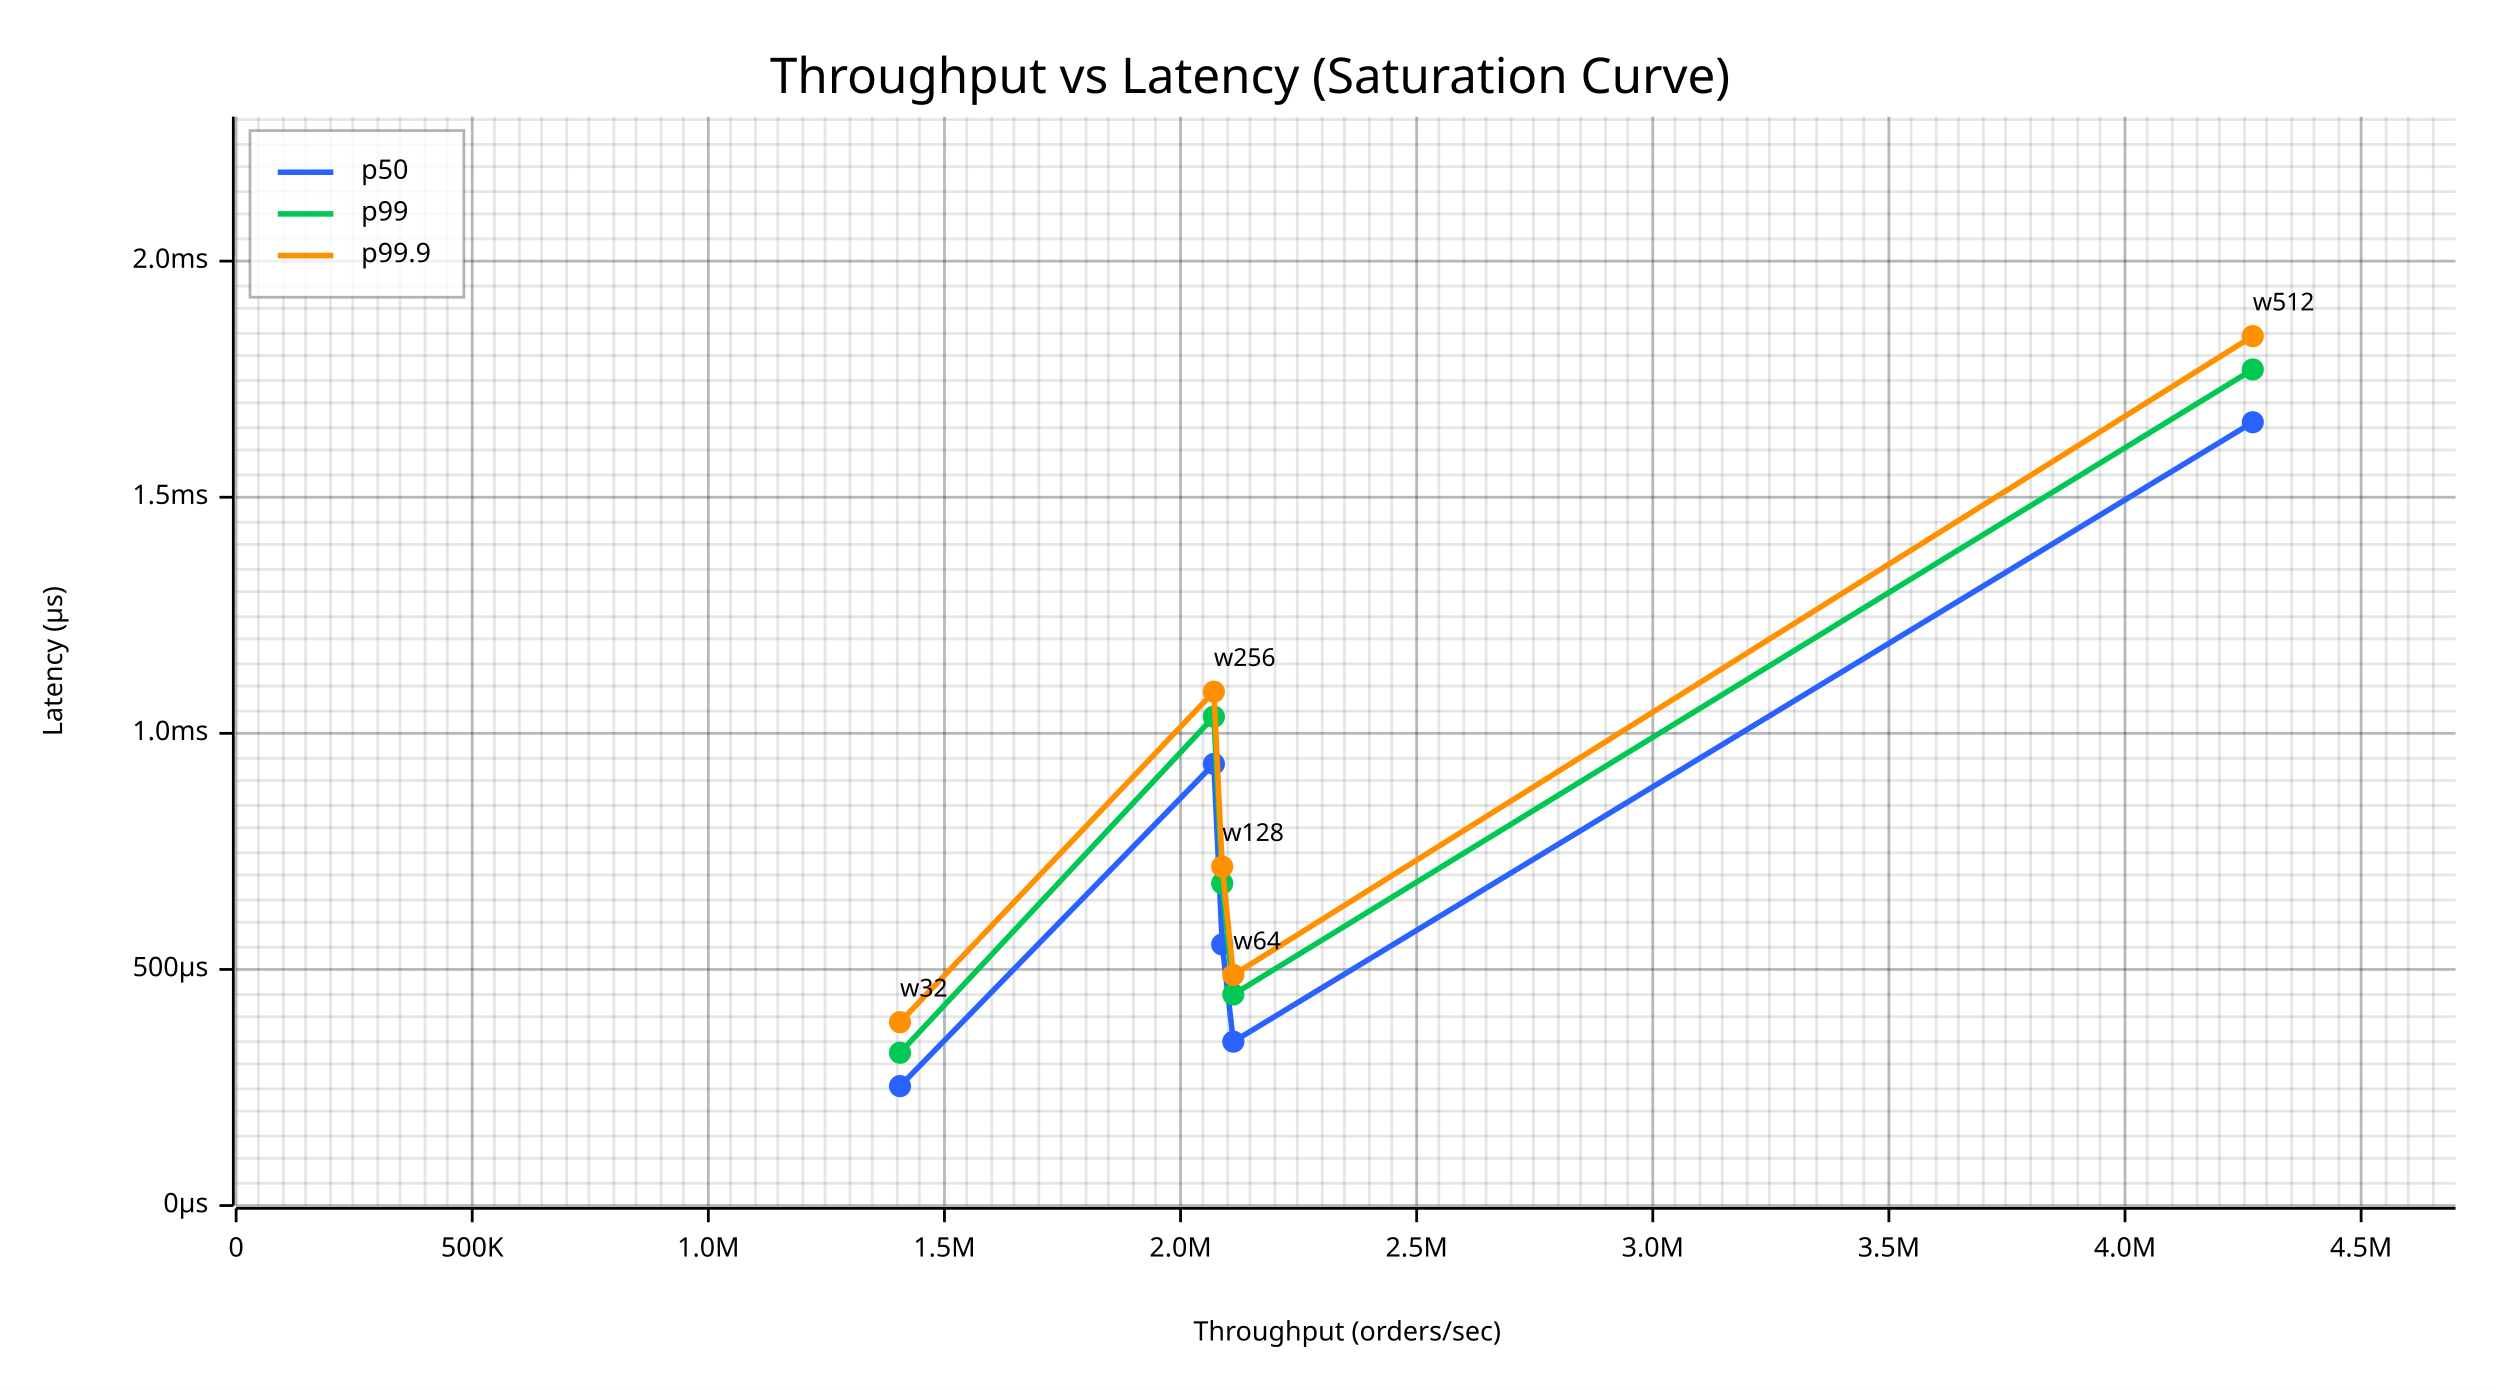
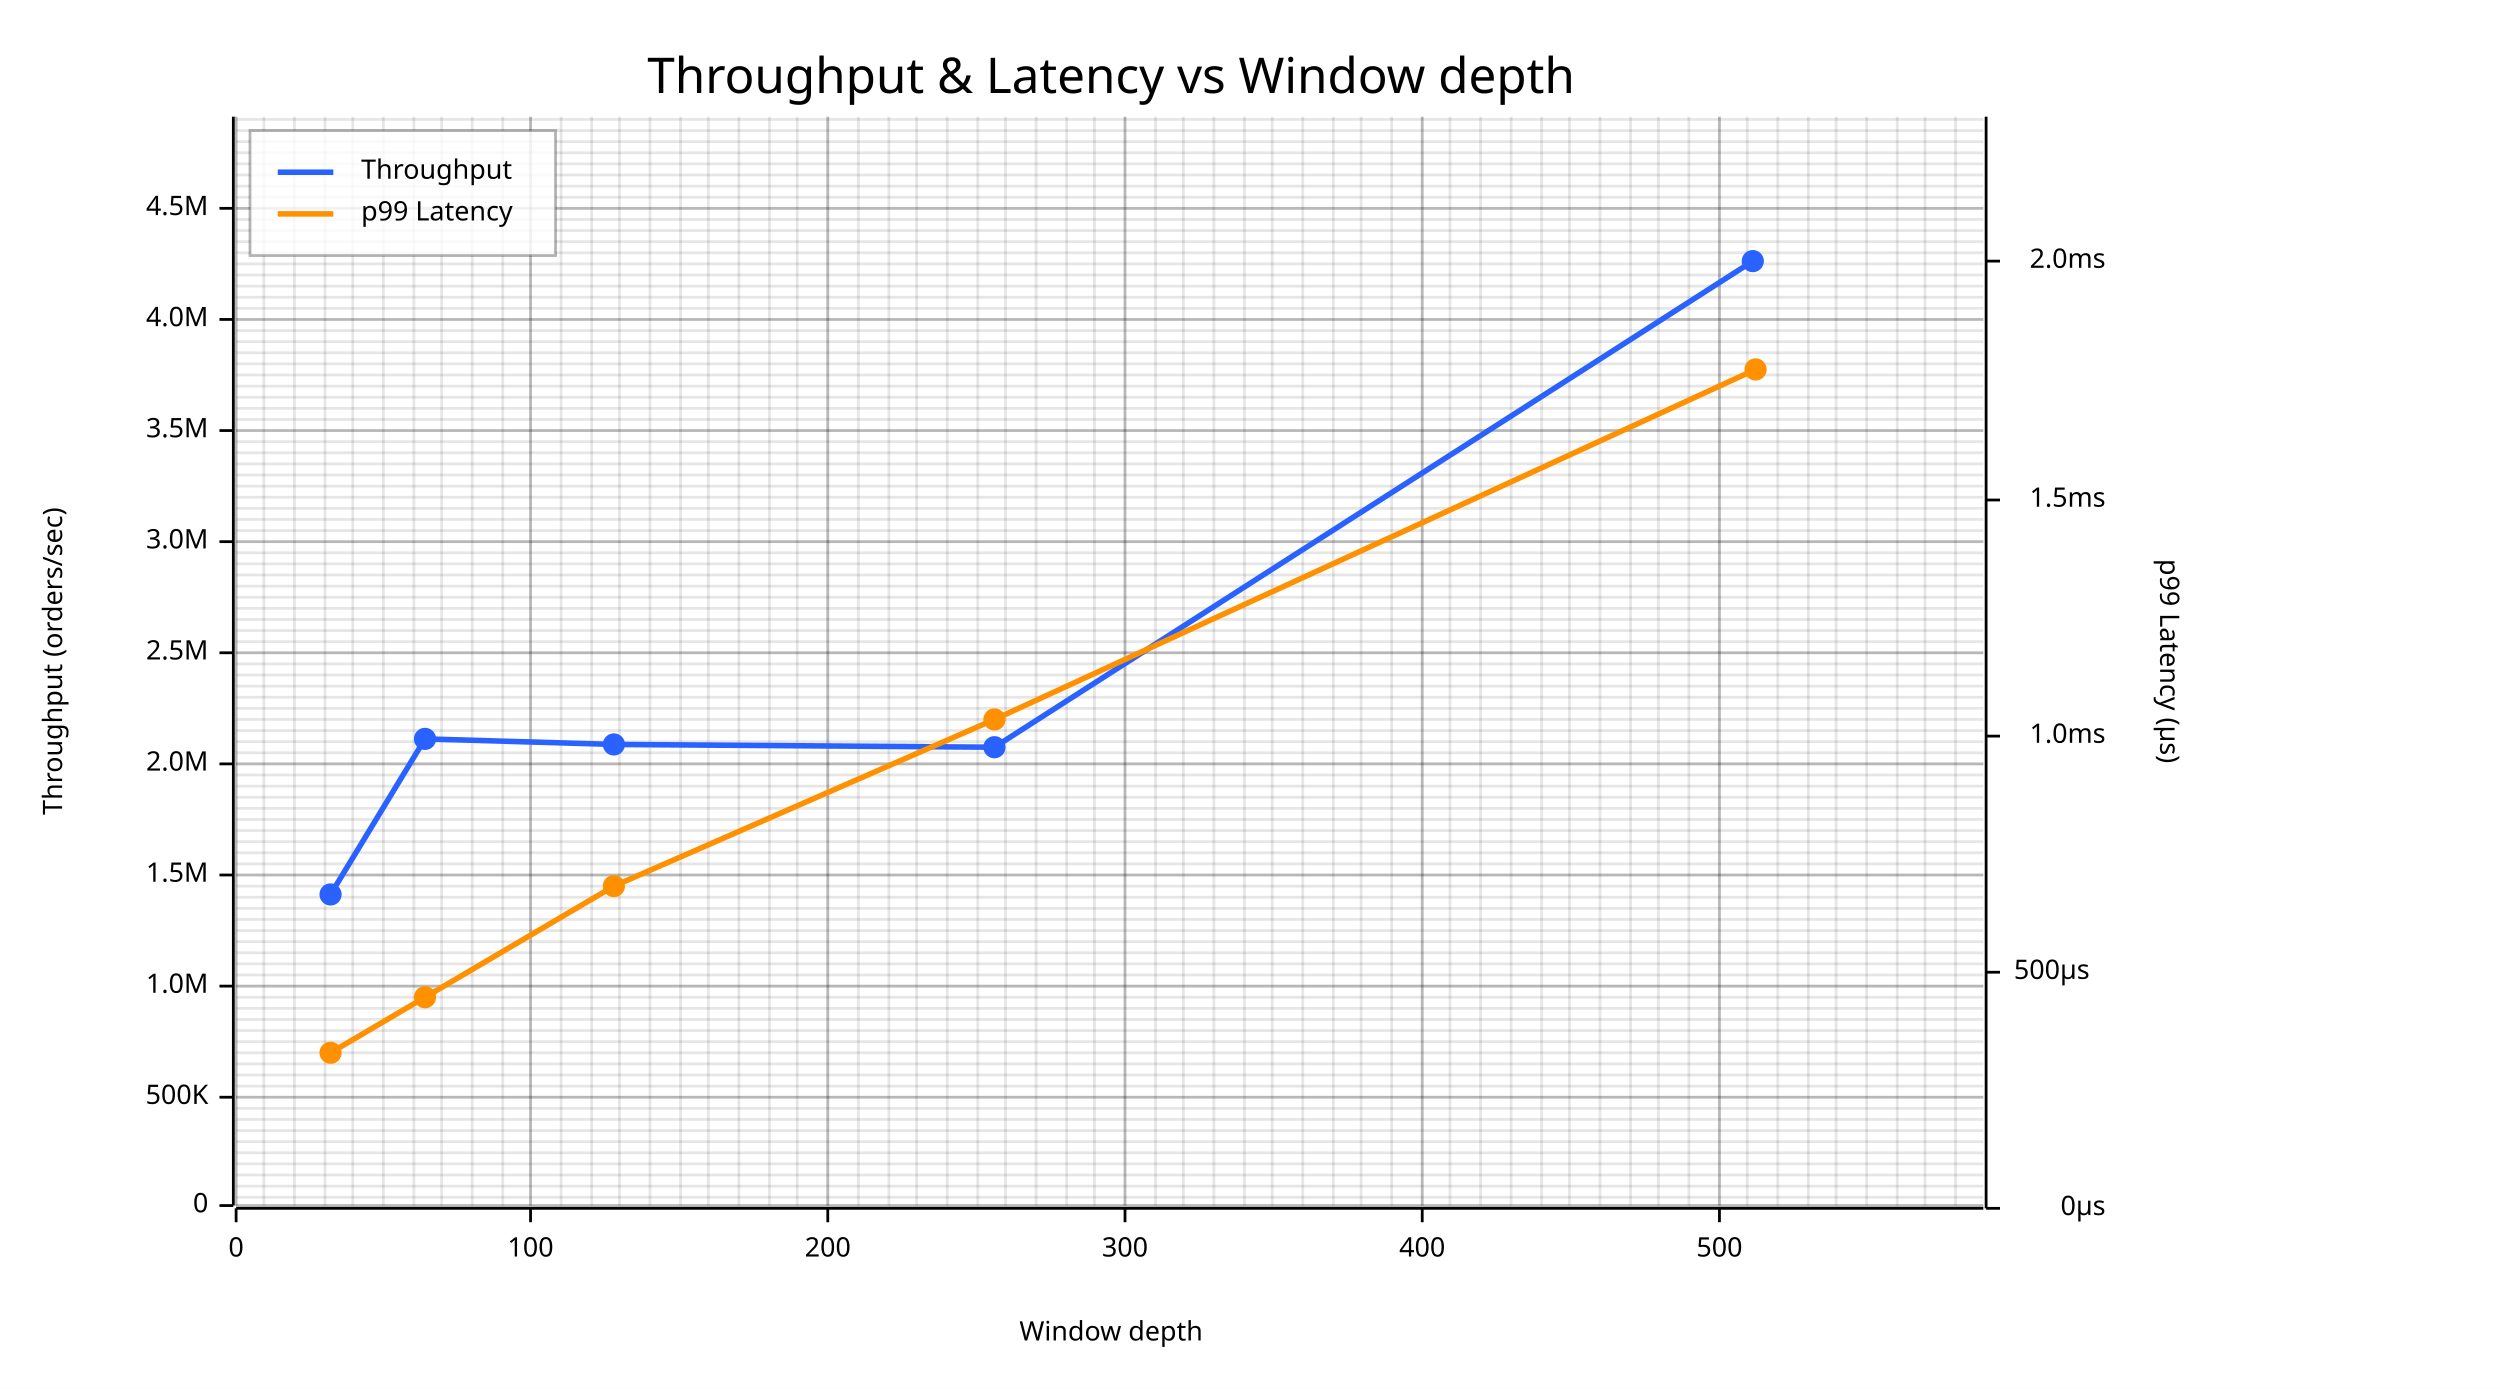
<svg xmlns="http://www.w3.org/2000/svg" width="900" height="500" viewBox="0 0 900 500">
  <rect x="0" y="0" width="900" height="500" opacity="1" fill="#FFFFFF" stroke="none" />
-   <text x="450" y="20" dy="0.76em" text-anchor="middle" font-family="sans-serif" font-size="17.742" opacity="1" fill="#000000">
- Throughput vs Latency (Saturation Curve)
+   <text x="400" y="20" dy="0.76em" text-anchor="middle" font-family="sans-serif" font-size="17.742" opacity="1" fill="#000000">
+ Throughput &amp; Latency vs Window depth
</text>
  <line opacity="0.1" stroke="#000000" stroke-width="1" x1="85" y1="434" x2="85" y2="42" />
-   <line opacity="0.1" stroke="#000000" stroke-width="1" x1="93" y1="434" x2="93" y2="42" />
-   <line opacity="0.1" stroke="#000000" stroke-width="1" x1="102" y1="434" x2="102" y2="42" />
-   <line opacity="0.1" stroke="#000000" stroke-width="1" x1="110" y1="434" x2="110" y2="42" />
-   <line opacity="0.1" stroke="#000000" stroke-width="1" x1="119" y1="434" x2="119" y2="42" />
+   <line opacity="0.1" stroke="#000000" stroke-width="1" x1="95" y1="434" x2="95" y2="42" />
+   <line opacity="0.1" stroke="#000000" stroke-width="1" x1="106" y1="434" x2="106" y2="42" />
+   <line opacity="0.1" stroke="#000000" stroke-width="1" x1="117" y1="434" x2="117" y2="42" />
  <line opacity="0.1" stroke="#000000" stroke-width="1" x1="127" y1="434" x2="127" y2="42" />
-   <line opacity="0.1" stroke="#000000" stroke-width="1" x1="136" y1="434" x2="136" y2="42" />
-   <line opacity="0.1" stroke="#000000" stroke-width="1" x1="144" y1="434" x2="144" y2="42" />
-   <line opacity="0.1" stroke="#000000" stroke-width="1" x1="153" y1="434" x2="153" y2="42" />
-   <line opacity="0.1" stroke="#000000" stroke-width="1" x1="161" y1="434" x2="161" y2="42" />
+   <line opacity="0.1" stroke="#000000" stroke-width="1" x1="138" y1="434" x2="138" y2="42" />
+   <line opacity="0.1" stroke="#000000" stroke-width="1" x1="149" y1="434" x2="149" y2="42" />
+   <line opacity="0.1" stroke="#000000" stroke-width="1" x1="159" y1="434" x2="159" y2="42" />
  <line opacity="0.1" stroke="#000000" stroke-width="1" x1="170" y1="434" x2="170" y2="42" />
-   <line opacity="0.1" stroke="#000000" stroke-width="1" x1="178" y1="434" x2="178" y2="42" />
-   <line opacity="0.1" stroke="#000000" stroke-width="1" x1="187" y1="434" x2="187" y2="42" />
-   <line opacity="0.1" stroke="#000000" stroke-width="1" x1="195" y1="434" x2="195" y2="42" />
-   <line opacity="0.1" stroke="#000000" stroke-width="1" x1="204" y1="434" x2="204" y2="42" />
-   <line opacity="0.1" stroke="#000000" stroke-width="1" x1="212" y1="434" x2="212" y2="42" />
-   <line opacity="0.1" stroke="#000000" stroke-width="1" x1="221" y1="434" x2="221" y2="42" />
-   <line opacity="0.1" stroke="#000000" stroke-width="1" x1="229" y1="434" x2="229" y2="42" />
-   <line opacity="0.1" stroke="#000000" stroke-width="1" x1="238" y1="434" x2="238" y2="42" />
-   <line opacity="0.1" stroke="#000000" stroke-width="1" x1="246" y1="434" x2="246" y2="42" />
+   <line opacity="0.1" stroke="#000000" stroke-width="1" x1="181" y1="434" x2="181" y2="42" />
+   <line opacity="0.1" stroke="#000000" stroke-width="1" x1="191" y1="434" x2="191" y2="42" />
+   <line opacity="0.1" stroke="#000000" stroke-width="1" x1="202" y1="434" x2="202" y2="42" />
+   <line opacity="0.1" stroke="#000000" stroke-width="1" x1="213" y1="434" x2="213" y2="42" />
+   <line opacity="0.1" stroke="#000000" stroke-width="1" x1="223" y1="434" x2="223" y2="42" />
+   <line opacity="0.1" stroke="#000000" stroke-width="1" x1="234" y1="434" x2="234" y2="42" />
+   <line opacity="0.1" stroke="#000000" stroke-width="1" x1="245" y1="434" x2="245" y2="42" />
  <line opacity="0.1" stroke="#000000" stroke-width="1" x1="255" y1="434" x2="255" y2="42" />
-   <line opacity="0.1" stroke="#000000" stroke-width="1" x1="263" y1="434" x2="263" y2="42" />
-   <line opacity="0.1" stroke="#000000" stroke-width="1" x1="272" y1="434" x2="272" y2="42" />
-   <line opacity="0.1" stroke="#000000" stroke-width="1" x1="280" y1="434" x2="280" y2="42" />
-   <line opacity="0.1" stroke="#000000" stroke-width="1" x1="289" y1="434" x2="289" y2="42" />
-   <line opacity="0.1" stroke="#000000" stroke-width="1" x1="297" y1="434" x2="297" y2="42" />
-   <line opacity="0.1" stroke="#000000" stroke-width="1" x1="306" y1="434" x2="306" y2="42" />
-   <line opacity="0.1" stroke="#000000" stroke-width="1" x1="314" y1="434" x2="314" y2="42" />
-   <line opacity="0.1" stroke="#000000" stroke-width="1" x1="323" y1="434" x2="323" y2="42" />
-   <line opacity="0.1" stroke="#000000" stroke-width="1" x1="331" y1="434" x2="331" y2="42" />
-   <line opacity="0.1" stroke="#000000" stroke-width="1" x1="340" y1="434" x2="340" y2="42" />
-   <line opacity="0.1" stroke="#000000" stroke-width="1" x1="348" y1="434" x2="348" y2="42" />
-   <line opacity="0.1" stroke="#000000" stroke-width="1" x1="357" y1="434" x2="357" y2="42" />
-   <line opacity="0.1" stroke="#000000" stroke-width="1" x1="365" y1="434" x2="365" y2="42" />
-   <line opacity="0.1" stroke="#000000" stroke-width="1" x1="374" y1="434" x2="374" y2="42" />
-   <line opacity="0.1" stroke="#000000" stroke-width="1" x1="382" y1="434" x2="382" y2="42" />
-   <line opacity="0.1" stroke="#000000" stroke-width="1" x1="391" y1="434" x2="391" y2="42" />
-   <line opacity="0.1" stroke="#000000" stroke-width="1" x1="399" y1="434" x2="399" y2="42" />
-   <line opacity="0.1" stroke="#000000" stroke-width="1" x1="408" y1="434" x2="408" y2="42" />
+   <line opacity="0.1" stroke="#000000" stroke-width="1" x1="266" y1="434" x2="266" y2="42" />
+   <line opacity="0.1" stroke="#000000" stroke-width="1" x1="277" y1="434" x2="277" y2="42" />
+   <line opacity="0.1" stroke="#000000" stroke-width="1" x1="287" y1="434" x2="287" y2="42" />
+   <line opacity="0.1" stroke="#000000" stroke-width="1" x1="298" y1="434" x2="298" y2="42" />
+   <line opacity="0.1" stroke="#000000" stroke-width="1" x1="309" y1="434" x2="309" y2="42" />
+   <line opacity="0.1" stroke="#000000" stroke-width="1" x1="320" y1="434" x2="320" y2="42" />
+   <line opacity="0.1" stroke="#000000" stroke-width="1" x1="330" y1="434" x2="330" y2="42" />
+   <line opacity="0.1" stroke="#000000" stroke-width="1" x1="341" y1="434" x2="341" y2="42" />
+   <line opacity="0.1" stroke="#000000" stroke-width="1" x1="352" y1="434" x2="352" y2="42" />
+   <line opacity="0.1" stroke="#000000" stroke-width="1" x1="362" y1="434" x2="362" y2="42" />
+   <line opacity="0.1" stroke="#000000" stroke-width="1" x1="373" y1="434" x2="373" y2="42" />
+   <line opacity="0.1" stroke="#000000" stroke-width="1" x1="384" y1="434" x2="384" y2="42" />
+   <line opacity="0.1" stroke="#000000" stroke-width="1" x1="394" y1="434" x2="394" y2="42" />
+   <line opacity="0.1" stroke="#000000" stroke-width="1" x1="405" y1="434" x2="405" y2="42" />
  <line opacity="0.1" stroke="#000000" stroke-width="1" x1="416" y1="434" x2="416" y2="42" />
-   <line opacity="0.1" stroke="#000000" stroke-width="1" x1="425" y1="434" x2="425" y2="42" />
-   <line opacity="0.1" stroke="#000000" stroke-width="1" x1="433" y1="434" x2="433" y2="42" />
-   <line opacity="0.1" stroke="#000000" stroke-width="1" x1="442" y1="434" x2="442" y2="42" />
-   <line opacity="0.1" stroke="#000000" stroke-width="1" x1="450" y1="434" x2="450" y2="42" />
-   <line opacity="0.1" stroke="#000000" stroke-width="1" x1="459" y1="434" x2="459" y2="42" />
-   <line opacity="0.1" stroke="#000000" stroke-width="1" x1="467" y1="434" x2="467" y2="42" />
-   <line opacity="0.1" stroke="#000000" stroke-width="1" x1="476" y1="434" x2="476" y2="42" />
-   <line opacity="0.1" stroke="#000000" stroke-width="1" x1="484" y1="434" x2="484" y2="42" />
-   <line opacity="0.1" stroke="#000000" stroke-width="1" x1="493" y1="434" x2="493" y2="42" />
+   <line opacity="0.1" stroke="#000000" stroke-width="1" x1="426" y1="434" x2="426" y2="42" />
+   <line opacity="0.1" stroke="#000000" stroke-width="1" x1="437" y1="434" x2="437" y2="42" />
+   <line opacity="0.1" stroke="#000000" stroke-width="1" x1="448" y1="434" x2="448" y2="42" />
+   <line opacity="0.1" stroke="#000000" stroke-width="1" x1="458" y1="434" x2="458" y2="42" />
+   <line opacity="0.1" stroke="#000000" stroke-width="1" x1="469" y1="434" x2="469" y2="42" />
+   <line opacity="0.1" stroke="#000000" stroke-width="1" x1="480" y1="434" x2="480" y2="42" />
+   <line opacity="0.1" stroke="#000000" stroke-width="1" x1="490" y1="434" x2="490" y2="42" />
  <line opacity="0.1" stroke="#000000" stroke-width="1" x1="501" y1="434" x2="501" y2="42" />
-   <line opacity="0.1" stroke="#000000" stroke-width="1" x1="510" y1="434" x2="510" y2="42" />
-   <line opacity="0.1" stroke="#000000" stroke-width="1" x1="518" y1="434" x2="518" y2="42" />
-   <line opacity="0.1" stroke="#000000" stroke-width="1" x1="527" y1="434" x2="527" y2="42" />
-   <line opacity="0.1" stroke="#000000" stroke-width="1" x1="535" y1="434" x2="535" y2="42" />
+   <line opacity="0.1" stroke="#000000" stroke-width="1" x1="512" y1="434" x2="512" y2="42" />
+   <line opacity="0.1" stroke="#000000" stroke-width="1" x1="522" y1="434" x2="522" y2="42" />
+   <line opacity="0.1" stroke="#000000" stroke-width="1" x1="533" y1="434" x2="533" y2="42" />
  <line opacity="0.1" stroke="#000000" stroke-width="1" x1="544" y1="434" x2="544" y2="42" />
-   <line opacity="0.1" stroke="#000000" stroke-width="1" x1="552" y1="434" x2="552" y2="42" />
-   <line opacity="0.1" stroke="#000000" stroke-width="1" x1="561" y1="434" x2="561" y2="42" />
-   <line opacity="0.1" stroke="#000000" stroke-width="1" x1="569" y1="434" x2="569" y2="42" />
-   <line opacity="0.1" stroke="#000000" stroke-width="1" x1="578" y1="434" x2="578" y2="42" />
-   <line opacity="0.1" stroke="#000000" stroke-width="1" x1="586" y1="434" x2="586" y2="42" />
-   <line opacity="0.1" stroke="#000000" stroke-width="1" x1="595" y1="434" x2="595" y2="42" />
-   <line opacity="0.1" stroke="#000000" stroke-width="1" x1="603" y1="434" x2="603" y2="42" />
-   <line opacity="0.1" stroke="#000000" stroke-width="1" x1="612" y1="434" x2="612" y2="42" />
-   <line opacity="0.1" stroke="#000000" stroke-width="1" x1="620" y1="434" x2="620" y2="42" />
+   <line opacity="0.1" stroke="#000000" stroke-width="1" x1="555" y1="434" x2="555" y2="42" />
+   <line opacity="0.1" stroke="#000000" stroke-width="1" x1="565" y1="434" x2="565" y2="42" />
+   <line opacity="0.1" stroke="#000000" stroke-width="1" x1="576" y1="434" x2="576" y2="42" />
+   <line opacity="0.1" stroke="#000000" stroke-width="1" x1="587" y1="434" x2="587" y2="42" />
+   <line opacity="0.1" stroke="#000000" stroke-width="1" x1="597" y1="434" x2="597" y2="42" />
+   <line opacity="0.1" stroke="#000000" stroke-width="1" x1="608" y1="434" x2="608" y2="42" />
+   <line opacity="0.1" stroke="#000000" stroke-width="1" x1="619" y1="434" x2="619" y2="42" />
  <line opacity="0.1" stroke="#000000" stroke-width="1" x1="629" y1="434" x2="629" y2="42" />
-   <line opacity="0.1" stroke="#000000" stroke-width="1" x1="637" y1="434" x2="637" y2="42" />
-   <line opacity="0.1" stroke="#000000" stroke-width="1" x1="646" y1="434" x2="646" y2="42" />
-   <line opacity="0.1" stroke="#000000" stroke-width="1" x1="654" y1="434" x2="654" y2="42" />
-   <line opacity="0.1" stroke="#000000" stroke-width="1" x1="663" y1="434" x2="663" y2="42" />
-   <line opacity="0.1" stroke="#000000" stroke-width="1" x1="671" y1="434" x2="671" y2="42" />
-   <line opacity="0.1" stroke="#000000" stroke-width="1" x1="680" y1="434" x2="680" y2="42" />
-   <line opacity="0.1" stroke="#000000" stroke-width="1" x1="688" y1="434" x2="688" y2="42" />
-   <line opacity="0.1" stroke="#000000" stroke-width="1" x1="697" y1="434" x2="697" y2="42" />
-   <line opacity="0.1" stroke="#000000" stroke-width="1" x1="705" y1="434" x2="705" y2="42" />
-   <line opacity="0.1" stroke="#000000" stroke-width="1" x1="714" y1="434" x2="714" y2="42" />
-   <line opacity="0.1" stroke="#000000" stroke-width="1" x1="722" y1="434" x2="722" y2="42" />
-   <line opacity="0.1" stroke="#000000" stroke-width="1" x1="731" y1="434" x2="731" y2="42" />
-   <line opacity="0.1" stroke="#000000" stroke-width="1" x1="739" y1="434" x2="739" y2="42" />
-   <line opacity="0.1" stroke="#000000" stroke-width="1" x1="748" y1="434" x2="748" y2="42" />
-   <line opacity="0.1" stroke="#000000" stroke-width="1" x1="756" y1="434" x2="756" y2="42" />
-   <line opacity="0.1" stroke="#000000" stroke-width="1" x1="765" y1="434" x2="765" y2="42" />
-   <line opacity="0.1" stroke="#000000" stroke-width="1" x1="773" y1="434" x2="773" y2="42" />
-   <line opacity="0.1" stroke="#000000" stroke-width="1" x1="782" y1="434" x2="782" y2="42" />
-   <line opacity="0.1" stroke="#000000" stroke-width="1" x1="791" y1="434" x2="791" y2="42" />
-   <line opacity="0.1" stroke="#000000" stroke-width="1" x1="799" y1="434" x2="799" y2="42" />
-   <line opacity="0.1" stroke="#000000" stroke-width="1" x1="808" y1="434" x2="808" y2="42" />
-   <line opacity="0.1" stroke="#000000" stroke-width="1" x1="816" y1="434" x2="816" y2="42" />
-   <line opacity="0.1" stroke="#000000" stroke-width="1" x1="825" y1="434" x2="825" y2="42" />
-   <line opacity="0.1" stroke="#000000" stroke-width="1" x1="833" y1="434" x2="833" y2="42" />
-   <line opacity="0.1" stroke="#000000" stroke-width="1" x1="842" y1="434" x2="842" y2="42" />
-   <line opacity="0.1" stroke="#000000" stroke-width="1" x1="850" y1="434" x2="850" y2="42" />
-   <line opacity="0.1" stroke="#000000" stroke-width="1" x1="859" y1="434" x2="859" y2="42" />
-   <line opacity="0.1" stroke="#000000" stroke-width="1" x1="867" y1="434" x2="867" y2="42" />
-   <line opacity="0.1" stroke="#000000" stroke-width="1" x1="876" y1="434" x2="876" y2="42" />
-   <line opacity="0.1" stroke="#000000" stroke-width="1" x1="85" y1="434" x2="884" y2="434" />
-   <line opacity="0.1" stroke="#000000" stroke-width="1" x1="85" y1="426" x2="884" y2="426" />
-   <line opacity="0.1" stroke="#000000" stroke-width="1" x1="85" y1="417" x2="884" y2="417" />
-   <line opacity="0.1" stroke="#000000" stroke-width="1" x1="85" y1="409" x2="884" y2="409" />
-   <line opacity="0.1" stroke="#000000" stroke-width="1" x1="85" y1="400" x2="884" y2="400" />
-   <line opacity="0.1" stroke="#000000" stroke-width="1" x1="85" y1="392" x2="884" y2="392" />
-   <line opacity="0.1" stroke="#000000" stroke-width="1" x1="85" y1="383" x2="884" y2="383" />
-   <line opacity="0.1" stroke="#000000" stroke-width="1" x1="85" y1="375" x2="884" y2="375" />
-   <line opacity="0.1" stroke="#000000" stroke-width="1" x1="85" y1="366" x2="884" y2="366" />
-   <line opacity="0.1" stroke="#000000" stroke-width="1" x1="85" y1="358" x2="884" y2="358" />
-   <line opacity="0.1" stroke="#000000" stroke-width="1" x1="85" y1="349" x2="884" y2="349" />
-   <line opacity="0.1" stroke="#000000" stroke-width="1" x1="85" y1="341" x2="884" y2="341" />
-   <line opacity="0.1" stroke="#000000" stroke-width="1" x1="85" y1="332" x2="884" y2="332" />
-   <line opacity="0.1" stroke="#000000" stroke-width="1" x1="85" y1="324" x2="884" y2="324" />
-   <line opacity="0.1" stroke="#000000" stroke-width="1" x1="85" y1="315" x2="884" y2="315" />
-   <line opacity="0.1" stroke="#000000" stroke-width="1" x1="85" y1="307" x2="884" y2="307" />
-   <line opacity="0.1" stroke="#000000" stroke-width="1" x1="85" y1="298" x2="884" y2="298" />
-   <line opacity="0.1" stroke="#000000" stroke-width="1" x1="85" y1="290" x2="884" y2="290" />
-   <line opacity="0.1" stroke="#000000" stroke-width="1" x1="85" y1="281" x2="884" y2="281" />
-   <line opacity="0.1" stroke="#000000" stroke-width="1" x1="85" y1="273" x2="884" y2="273" />
-   <line opacity="0.1" stroke="#000000" stroke-width="1" x1="85" y1="264" x2="884" y2="264" />
-   <line opacity="0.1" stroke="#000000" stroke-width="1" x1="85" y1="256" x2="884" y2="256" />
-   <line opacity="0.1" stroke="#000000" stroke-width="1" x1="85" y1="247" x2="884" y2="247" />
-   <line opacity="0.1" stroke="#000000" stroke-width="1" x1="85" y1="239" x2="884" y2="239" />
-   <line opacity="0.1" stroke="#000000" stroke-width="1" x1="85" y1="230" x2="884" y2="230" />
-   <line opacity="0.1" stroke="#000000" stroke-width="1" x1="85" y1="222" x2="884" y2="222" />
-   <line opacity="0.1" stroke="#000000" stroke-width="1" x1="85" y1="213" x2="884" y2="213" />
-   <line opacity="0.1" stroke="#000000" stroke-width="1" x1="85" y1="205" x2="884" y2="205" />
-   <line opacity="0.1" stroke="#000000" stroke-width="1" x1="85" y1="196" x2="884" y2="196" />
-   <line opacity="0.1" stroke="#000000" stroke-width="1" x1="85" y1="188" x2="884" y2="188" />
-   <line opacity="0.1" stroke="#000000" stroke-width="1" x1="85" y1="179" x2="884" y2="179" />
-   <line opacity="0.1" stroke="#000000" stroke-width="1" x1="85" y1="171" x2="884" y2="171" />
-   <line opacity="0.1" stroke="#000000" stroke-width="1" x1="85" y1="162" x2="884" y2="162" />
-   <line opacity="0.1" stroke="#000000" stroke-width="1" x1="85" y1="154" x2="884" y2="154" />
-   <line opacity="0.1" stroke="#000000" stroke-width="1" x1="85" y1="145" x2="884" y2="145" />
-   <line opacity="0.1" stroke="#000000" stroke-width="1" x1="85" y1="137" x2="884" y2="137" />
-   <line opacity="0.1" stroke="#000000" stroke-width="1" x1="85" y1="128" x2="884" y2="128" />
-   <line opacity="0.1" stroke="#000000" stroke-width="1" x1="85" y1="120" x2="884" y2="120" />
-   <line opacity="0.1" stroke="#000000" stroke-width="1" x1="85" y1="111" x2="884" y2="111" />
-   <line opacity="0.1" stroke="#000000" stroke-width="1" x1="85" y1="103" x2="884" y2="103" />
-   <line opacity="0.1" stroke="#000000" stroke-width="1" x1="85" y1="94" x2="884" y2="94" />
-   <line opacity="0.1" stroke="#000000" stroke-width="1" x1="85" y1="86" x2="884" y2="86" />
-   <line opacity="0.1" stroke="#000000" stroke-width="1" x1="85" y1="77" x2="884" y2="77" />
-   <line opacity="0.1" stroke="#000000" stroke-width="1" x1="85" y1="69" x2="884" y2="69" />
-   <line opacity="0.1" stroke="#000000" stroke-width="1" x1="85" y1="60" x2="884" y2="60" />
-   <line opacity="0.1" stroke="#000000" stroke-width="1" x1="85" y1="52" x2="884" y2="52" />
-   <line opacity="0.1" stroke="#000000" stroke-width="1" x1="85" y1="43" x2="884" y2="43" />
+   <line opacity="0.1" stroke="#000000" stroke-width="1" x1="640" y1="434" x2="640" y2="42" />
+   <line opacity="0.1" stroke="#000000" stroke-width="1" x1="651" y1="434" x2="651" y2="42" />
+   <line opacity="0.1" stroke="#000000" stroke-width="1" x1="661" y1="434" x2="661" y2="42" />
+   <line opacity="0.1" stroke="#000000" stroke-width="1" x1="672" y1="434" x2="672" y2="42" />
+   <line opacity="0.1" stroke="#000000" stroke-width="1" x1="683" y1="434" x2="683" y2="42" />
+   <line opacity="0.1" stroke="#000000" stroke-width="1" x1="693" y1="434" x2="693" y2="42" />
+   <line opacity="0.1" stroke="#000000" stroke-width="1" x1="704" y1="434" x2="704" y2="42" />
+   <line opacity="0.1" stroke="#000000" stroke-width="1" x1="85" y1="434" x2="714" y2="434" />
+   <line opacity="0.1" stroke="#000000" stroke-width="1" x1="85" y1="431" x2="714" y2="431" />
+   <line opacity="0.1" stroke="#000000" stroke-width="1" x1="85" y1="427" x2="714" y2="427" />
+   <line opacity="0.1" stroke="#000000" stroke-width="1" x1="85" y1="423" x2="714" y2="423" />
+   <line opacity="0.1" stroke="#000000" stroke-width="1" x1="85" y1="419" x2="714" y2="419" />
+   <line opacity="0.1" stroke="#000000" stroke-width="1" x1="85" y1="415" x2="714" y2="415" />
+   <line opacity="0.1" stroke="#000000" stroke-width="1" x1="85" y1="411" x2="714" y2="411" />
+   <line opacity="0.1" stroke="#000000" stroke-width="1" x1="85" y1="407" x2="714" y2="407" />
+   <line opacity="0.1" stroke="#000000" stroke-width="1" x1="85" y1="403" x2="714" y2="403" />
+   <line opacity="0.1" stroke="#000000" stroke-width="1" x1="85" y1="399" x2="714" y2="399" />
+   <line opacity="0.1" stroke="#000000" stroke-width="1" x1="85" y1="395" x2="714" y2="395" />
+   <line opacity="0.1" stroke="#000000" stroke-width="1" x1="85" y1="391" x2="714" y2="391" />
+   <line opacity="0.1" stroke="#000000" stroke-width="1" x1="85" y1="387" x2="714" y2="387" />
+   <line opacity="0.1" stroke="#000000" stroke-width="1" x1="85" y1="383" x2="714" y2="383" />
+   <line opacity="0.1" stroke="#000000" stroke-width="1" x1="85" y1="379" x2="714" y2="379" />
+   <line opacity="0.1" stroke="#000000" stroke-width="1" x1="85" y1="375" x2="714" y2="375" />
+   <line opacity="0.1" stroke="#000000" stroke-width="1" x1="85" y1="371" x2="714" y2="371" />
+   <line opacity="0.1" stroke="#000000" stroke-width="1" x1="85" y1="367" x2="714" y2="367" />
+   <line opacity="0.1" stroke="#000000" stroke-width="1" x1="85" y1="363" x2="714" y2="363" />
+   <line opacity="0.1" stroke="#000000" stroke-width="1" x1="85" y1="359" x2="714" y2="359" />
+   <line opacity="0.1" stroke="#000000" stroke-width="1" x1="85" y1="355" x2="714" y2="355" />
+   <line opacity="0.1" stroke="#000000" stroke-width="1" x1="85" y1="351" x2="714" y2="351" />
+   <line opacity="0.1" stroke="#000000" stroke-width="1" x1="85" y1="347" x2="714" y2="347" />
+   <line opacity="0.1" stroke="#000000" stroke-width="1" x1="85" y1="343" x2="714" y2="343" />
+   <line opacity="0.1" stroke="#000000" stroke-width="1" x1="85" y1="339" x2="714" y2="339" />
+   <line opacity="0.1" stroke="#000000" stroke-width="1" x1="85" y1="335" x2="714" y2="335" />
+   <line opacity="0.1" stroke="#000000" stroke-width="1" x1="85" y1="331" x2="714" y2="331" />
+   <line opacity="0.1" stroke="#000000" stroke-width="1" x1="85" y1="327" x2="714" y2="327" />
+   <line opacity="0.1" stroke="#000000" stroke-width="1" x1="85" y1="323" x2="714" y2="323" />
+   <line opacity="0.1" stroke="#000000" stroke-width="1" x1="85" y1="319" x2="714" y2="319" />
+   <line opacity="0.1" stroke="#000000" stroke-width="1" x1="85" y1="315" x2="714" y2="315" />
+   <line opacity="0.1" stroke="#000000" stroke-width="1" x1="85" y1="311" x2="714" y2="311" />
+   <line opacity="0.1" stroke="#000000" stroke-width="1" x1="85" y1="307" x2="714" y2="307" />
+   <line opacity="0.1" stroke="#000000" stroke-width="1" x1="85" y1="303" x2="714" y2="303" />
+   <line opacity="0.1" stroke="#000000" stroke-width="1" x1="85" y1="299" x2="714" y2="299" />
+   <line opacity="0.1" stroke="#000000" stroke-width="1" x1="85" y1="295" x2="714" y2="295" />
+   <line opacity="0.1" stroke="#000000" stroke-width="1" x1="85" y1="291" x2="714" y2="291" />
+   <line opacity="0.1" stroke="#000000" stroke-width="1" x1="85" y1="287" x2="714" y2="287" />
+   <line opacity="0.1" stroke="#000000" stroke-width="1" x1="85" y1="283" x2="714" y2="283" />
+   <line opacity="0.1" stroke="#000000" stroke-width="1" x1="85" y1="279" x2="714" y2="279" />
+   <line opacity="0.1" stroke="#000000" stroke-width="1" x1="85" y1="275" x2="714" y2="275" />
+   <line opacity="0.1" stroke="#000000" stroke-width="1" x1="85" y1="271" x2="714" y2="271" />
+   <line opacity="0.1" stroke="#000000" stroke-width="1" x1="85" y1="267" x2="714" y2="267" />
+   <line opacity="0.1" stroke="#000000" stroke-width="1" x1="85" y1="263" x2="714" y2="263" />
+   <line opacity="0.1" stroke="#000000" stroke-width="1" x1="85" y1="259" x2="714" y2="259" />
+   <line opacity="0.1" stroke="#000000" stroke-width="1" x1="85" y1="255" x2="714" y2="255" />
+   <line opacity="0.1" stroke="#000000" stroke-width="1" x1="85" y1="251" x2="714" y2="251" />
+   <line opacity="0.1" stroke="#000000" stroke-width="1" x1="85" y1="247" x2="714" y2="247" />
+   <line opacity="0.1" stroke="#000000" stroke-width="1" x1="85" y1="243" x2="714" y2="243" />
+   <line opacity="0.1" stroke="#000000" stroke-width="1" x1="85" y1="239" x2="714" y2="239" />
+   <line opacity="0.1" stroke="#000000" stroke-width="1" x1="85" y1="235" x2="714" y2="235" />
+   <line opacity="0.1" stroke="#000000" stroke-width="1" x1="85" y1="231" x2="714" y2="231" />
+   <line opacity="0.1" stroke="#000000" stroke-width="1" x1="85" y1="227" x2="714" y2="227" />
+   <line opacity="0.1" stroke="#000000" stroke-width="1" x1="85" y1="223" x2="714" y2="223" />
+   <line opacity="0.1" stroke="#000000" stroke-width="1" x1="85" y1="219" x2="714" y2="219" />
+   <line opacity="0.1" stroke="#000000" stroke-width="1" x1="85" y1="215" x2="714" y2="215" />
+   <line opacity="0.1" stroke="#000000" stroke-width="1" x1="85" y1="211" x2="714" y2="211" />
+   <line opacity="0.1" stroke="#000000" stroke-width="1" x1="85" y1="207" x2="714" y2="207" />
+   <line opacity="0.1" stroke="#000000" stroke-width="1" x1="85" y1="203" x2="714" y2="203" />
+   <line opacity="0.1" stroke="#000000" stroke-width="1" x1="85" y1="199" x2="714" y2="199" />
+   <line opacity="0.1" stroke="#000000" stroke-width="1" x1="85" y1="195" x2="714" y2="195" />
+   <line opacity="0.1" stroke="#000000" stroke-width="1" x1="85" y1="191" x2="714" y2="191" />
+   <line opacity="0.1" stroke="#000000" stroke-width="1" x1="85" y1="187" x2="714" y2="187" />
+   <line opacity="0.1" stroke="#000000" stroke-width="1" x1="85" y1="183" x2="714" y2="183" />
+   <line opacity="0.1" stroke="#000000" stroke-width="1" x1="85" y1="179" x2="714" y2="179" />
+   <line opacity="0.1" stroke="#000000" stroke-width="1" x1="85" y1="175" x2="714" y2="175" />
+   <line opacity="0.1" stroke="#000000" stroke-width="1" x1="85" y1="171" x2="714" y2="171" />
+   <line opacity="0.1" stroke="#000000" stroke-width="1" x1="85" y1="167" x2="714" y2="167" />
+   <line opacity="0.1" stroke="#000000" stroke-width="1" x1="85" y1="163" x2="714" y2="163" />
+   <line opacity="0.1" stroke="#000000" stroke-width="1" x1="85" y1="159" x2="714" y2="159" />
+   <line opacity="0.1" stroke="#000000" stroke-width="1" x1="85" y1="155" x2="714" y2="155" />
+   <line opacity="0.1" stroke="#000000" stroke-width="1" x1="85" y1="151" x2="714" y2="151" />
+   <line opacity="0.1" stroke="#000000" stroke-width="1" x1="85" y1="147" x2="714" y2="147" />
+   <line opacity="0.1" stroke="#000000" stroke-width="1" x1="85" y1="143" x2="714" y2="143" />
+   <line opacity="0.1" stroke="#000000" stroke-width="1" x1="85" y1="139" x2="714" y2="139" />
+   <line opacity="0.1" stroke="#000000" stroke-width="1" x1="85" y1="135" x2="714" y2="135" />
+   <line opacity="0.1" stroke="#000000" stroke-width="1" x1="85" y1="131" x2="714" y2="131" />
+   <line opacity="0.1" stroke="#000000" stroke-width="1" x1="85" y1="127" x2="714" y2="127" />
+   <line opacity="0.1" stroke="#000000" stroke-width="1" x1="85" y1="123" x2="714" y2="123" />
+   <line opacity="0.1" stroke="#000000" stroke-width="1" x1="85" y1="119" x2="714" y2="119" />
+   <line opacity="0.1" stroke="#000000" stroke-width="1" x1="85" y1="115" x2="714" y2="115" />
+   <line opacity="0.1" stroke="#000000" stroke-width="1" x1="85" y1="111" x2="714" y2="111" />
+   <line opacity="0.1" stroke="#000000" stroke-width="1" x1="85" y1="107" x2="714" y2="107" />
+   <line opacity="0.1" stroke="#000000" stroke-width="1" x1="85" y1="103" x2="714" y2="103" />
+   <line opacity="0.1" stroke="#000000" stroke-width="1" x1="85" y1="99" x2="714" y2="99" />
+   <line opacity="0.1" stroke="#000000" stroke-width="1" x1="85" y1="95" x2="714" y2="95" />
+   <line opacity="0.1" stroke="#000000" stroke-width="1" x1="85" y1="91" x2="714" y2="91" />
+   <line opacity="0.1" stroke="#000000" stroke-width="1" x1="85" y1="87" x2="714" y2="87" />
+   <line opacity="0.1" stroke="#000000" stroke-width="1" x1="85" y1="83" x2="714" y2="83" />
+   <line opacity="0.1" stroke="#000000" stroke-width="1" x1="85" y1="79" x2="714" y2="79" />
+   <line opacity="0.1" stroke="#000000" stroke-width="1" x1="85" y1="75" x2="714" y2="75" />
+   <line opacity="0.1" stroke="#000000" stroke-width="1" x1="85" y1="71" x2="714" y2="71" />
+   <line opacity="0.1" stroke="#000000" stroke-width="1" x1="85" y1="67" x2="714" y2="67" />
+   <line opacity="0.1" stroke="#000000" stroke-width="1" x1="85" y1="63" x2="714" y2="63" />
+   <line opacity="0.1" stroke="#000000" stroke-width="1" x1="85" y1="59" x2="714" y2="59" />
+   <line opacity="0.1" stroke="#000000" stroke-width="1" x1="85" y1="55" x2="714" y2="55" />
+   <line opacity="0.1" stroke="#000000" stroke-width="1" x1="85" y1="51" x2="714" y2="51" />
+   <line opacity="0.1" stroke="#000000" stroke-width="1" x1="85" y1="47" x2="714" y2="47" />
+   <line opacity="0.1" stroke="#000000" stroke-width="1" x1="85" y1="43" x2="714" y2="43" />
  <text x="15" y="238" dy="0.76em" text-anchor="middle" font-family="sans-serif" font-size="9.677" opacity="1" fill="#000000" transform="rotate(270, 15, 238)">
- Latency (µs)
- </text>
-   <text x="485" y="485" dy="-0.5ex" text-anchor="middle" font-family="sans-serif" font-size="9.677" opacity="1" fill="#000000">
Throughput (orders/sec)
</text>
+   <text x="400" y="485" dy="-0.5ex" text-anchor="middle" font-family="sans-serif" font-size="9.677" opacity="1" fill="#000000">
+ Window depth
+ </text>
  <line opacity="0.2" stroke="#000000" stroke-width="1" x1="85" y1="434" x2="85" y2="42" />
-   <line opacity="0.2" stroke="#000000" stroke-width="1" x1="170" y1="434" x2="170" y2="42" />
-   <line opacity="0.2" stroke="#000000" stroke-width="1" x1="255" y1="434" x2="255" y2="42" />
-   <line opacity="0.2" stroke="#000000" stroke-width="1" x1="340" y1="434" x2="340" y2="42" />
-   <line opacity="0.2" stroke="#000000" stroke-width="1" x1="425" y1="434" x2="425" y2="42" />
-   <line opacity="0.2" stroke="#000000" stroke-width="1" x1="510" y1="434" x2="510" y2="42" />
-   <line opacity="0.2" stroke="#000000" stroke-width="1" x1="595" y1="434" x2="595" y2="42" />
-   <line opacity="0.2" stroke="#000000" stroke-width="1" x1="680" y1="434" x2="680" y2="42" />
-   <line opacity="0.2" stroke="#000000" stroke-width="1" x1="765" y1="434" x2="765" y2="42" />
-   <line opacity="0.2" stroke="#000000" stroke-width="1" x1="850" y1="434" x2="850" y2="42" />
-   <line opacity="0.2" stroke="#000000" stroke-width="1" x1="85" y1="434" x2="884" y2="434" />
-   <line opacity="0.2" stroke="#000000" stroke-width="1" x1="85" y1="349" x2="884" y2="349" />
-   <line opacity="0.2" stroke="#000000" stroke-width="1" x1="85" y1="264" x2="884" y2="264" />
-   <line opacity="0.2" stroke="#000000" stroke-width="1" x1="85" y1="179" x2="884" y2="179" />
-   <line opacity="0.2" stroke="#000000" stroke-width="1" x1="85" y1="94" x2="884" y2="94" />
+   <line opacity="0.2" stroke="#000000" stroke-width="1" x1="191" y1="434" x2="191" y2="42" />
+   <line opacity="0.2" stroke="#000000" stroke-width="1" x1="298" y1="434" x2="298" y2="42" />
+   <line opacity="0.2" stroke="#000000" stroke-width="1" x1="405" y1="434" x2="405" y2="42" />
+   <line opacity="0.2" stroke="#000000" stroke-width="1" x1="512" y1="434" x2="512" y2="42" />
+   <line opacity="0.2" stroke="#000000" stroke-width="1" x1="619" y1="434" x2="619" y2="42" />
+   <line opacity="0.2" stroke="#000000" stroke-width="1" x1="85" y1="434" x2="714" y2="434" />
+   <line opacity="0.2" stroke="#000000" stroke-width="1" x1="85" y1="395" x2="714" y2="395" />
+   <line opacity="0.2" stroke="#000000" stroke-width="1" x1="85" y1="355" x2="714" y2="355" />
+   <line opacity="0.2" stroke="#000000" stroke-width="1" x1="85" y1="315" x2="714" y2="315" />
+   <line opacity="0.2" stroke="#000000" stroke-width="1" x1="85" y1="275" x2="714" y2="275" />
+   <line opacity="0.2" stroke="#000000" stroke-width="1" x1="85" y1="235" x2="714" y2="235" />
+   <line opacity="0.2" stroke="#000000" stroke-width="1" x1="85" y1="195" x2="714" y2="195" />
+   <line opacity="0.2" stroke="#000000" stroke-width="1" x1="85" y1="155" x2="714" y2="155" />
+   <line opacity="0.2" stroke="#000000" stroke-width="1" x1="85" y1="115" x2="714" y2="115" />
+   <line opacity="0.2" stroke="#000000" stroke-width="1" x1="85" y1="75" x2="714" y2="75" />
  <polyline fill="none" opacity="1" stroke="#000000" stroke-width="1" points="84,42 84,434 " />
  <text x="75" y="434" dy="0.5ex" text-anchor="end" font-family="sans-serif" font-size="9.677" opacity="1" fill="#000000">
- 0µs
+ 0
</text>
  <polyline fill="none" opacity="1" stroke="#000000" stroke-width="1" points="79,434 84,434 " />
-   <text x="75" y="349" dy="0.5ex" text-anchor="end" font-family="sans-serif" font-size="9.677" opacity="1" fill="#000000">
- 500µs
- </text>
-   <polyline fill="none" opacity="1" stroke="#000000" stroke-width="1" points="79,349 84,349 " />
-   <text x="75" y="264" dy="0.5ex" text-anchor="end" font-family="sans-serif" font-size="9.677" opacity="1" fill="#000000">
- 1.0ms
- </text>
-   <polyline fill="none" opacity="1" stroke="#000000" stroke-width="1" points="79,264 84,264 " />
-   <text x="75" y="179" dy="0.5ex" text-anchor="end" font-family="sans-serif" font-size="9.677" opacity="1" fill="#000000">
- 1.5ms
- </text>
-   <polyline fill="none" opacity="1" stroke="#000000" stroke-width="1" points="79,179 84,179 " />
-   <text x="75" y="94" dy="0.5ex" text-anchor="end" font-family="sans-serif" font-size="9.677" opacity="1" fill="#000000">
- 2.0ms
- </text>
-   <polyline fill="none" opacity="1" stroke="#000000" stroke-width="1" points="79,94 84,94 " />
-   <polyline fill="none" opacity="1" stroke="#000000" stroke-width="1" points="85,435 884,435 " />
+   <text x="75" y="395" dy="0.5ex" text-anchor="end" font-family="sans-serif" font-size="9.677" opacity="1" fill="#000000">
+ 500K
+ </text>
+   <polyline fill="none" opacity="1" stroke="#000000" stroke-width="1" points="79,395 84,395 " />
+   <text x="75" y="355" dy="0.5ex" text-anchor="end" font-family="sans-serif" font-size="9.677" opacity="1" fill="#000000">
+ 1.0M
+ </text>
+   <polyline fill="none" opacity="1" stroke="#000000" stroke-width="1" points="79,355 84,355 " />
+   <text x="75" y="315" dy="0.5ex" text-anchor="end" font-family="sans-serif" font-size="9.677" opacity="1" fill="#000000">
+ 1.5M
+ </text>
+   <polyline fill="none" opacity="1" stroke="#000000" stroke-width="1" points="79,315 84,315 " />
+   <text x="75" y="275" dy="0.5ex" text-anchor="end" font-family="sans-serif" font-size="9.677" opacity="1" fill="#000000">
+ 2.0M
+ </text>
+   <polyline fill="none" opacity="1" stroke="#000000" stroke-width="1" points="79,275 84,275 " />
+   <text x="75" y="235" dy="0.5ex" text-anchor="end" font-family="sans-serif" font-size="9.677" opacity="1" fill="#000000">
+ 2.5M
+ </text>
+   <polyline fill="none" opacity="1" stroke="#000000" stroke-width="1" points="79,235 84,235 " />
+   <text x="75" y="195" dy="0.5ex" text-anchor="end" font-family="sans-serif" font-size="9.677" opacity="1" fill="#000000">
+ 3.0M
+ </text>
+   <polyline fill="none" opacity="1" stroke="#000000" stroke-width="1" points="79,195 84,195 " />
+   <text x="75" y="155" dy="0.5ex" text-anchor="end" font-family="sans-serif" font-size="9.677" opacity="1" fill="#000000">
+ 3.5M
+ </text>
+   <polyline fill="none" opacity="1" stroke="#000000" stroke-width="1" points="79,155 84,155 " />
+   <text x="75" y="115" dy="0.5ex" text-anchor="end" font-family="sans-serif" font-size="9.677" opacity="1" fill="#000000">
+ 4.0M
+ </text>
+   <polyline fill="none" opacity="1" stroke="#000000" stroke-width="1" points="79,115 84,115 " />
+   <text x="75" y="75" dy="0.5ex" text-anchor="end" font-family="sans-serif" font-size="9.677" opacity="1" fill="#000000">
+ 4.5M
+ </text>
+   <polyline fill="none" opacity="1" stroke="#000000" stroke-width="1" points="79,75 84,75 " />
+   <polyline fill="none" opacity="1" stroke="#000000" stroke-width="1" points="85,435 714,435 " />
  <text x="85" y="445" dy="0.76em" text-anchor="middle" font-family="sans-serif" font-size="9.677" opacity="1" fill="#000000">
0
</text>
  <polyline fill="none" opacity="1" stroke="#000000" stroke-width="1" points="85,435 85,440 " />
-   <text x="170" y="445" dy="0.76em" text-anchor="middle" font-family="sans-serif" font-size="9.677" opacity="1" fill="#000000">
- 500K
- </text>
-   <polyline fill="none" opacity="1" stroke="#000000" stroke-width="1" points="170,435 170,440 " />
-   <text x="255" y="445" dy="0.76em" text-anchor="middle" font-family="sans-serif" font-size="9.677" opacity="1" fill="#000000">
- 1.0M
- </text>
-   <polyline fill="none" opacity="1" stroke="#000000" stroke-width="1" points="255,435 255,440 " />
-   <text x="340" y="445" dy="0.76em" text-anchor="middle" font-family="sans-serif" font-size="9.677" opacity="1" fill="#000000">
- 1.5M
- </text>
-   <polyline fill="none" opacity="1" stroke="#000000" stroke-width="1" points="340,435 340,440 " />
-   <text x="425" y="445" dy="0.76em" text-anchor="middle" font-family="sans-serif" font-size="9.677" opacity="1" fill="#000000">
- 2.0M
- </text>
-   <polyline fill="none" opacity="1" stroke="#000000" stroke-width="1" points="425,435 425,440 " />
-   <text x="510" y="445" dy="0.76em" text-anchor="middle" font-family="sans-serif" font-size="9.677" opacity="1" fill="#000000">
- 2.5M
- </text>
-   <polyline fill="none" opacity="1" stroke="#000000" stroke-width="1" points="510,435 510,440 " />
-   <text x="595" y="445" dy="0.76em" text-anchor="middle" font-family="sans-serif" font-size="9.677" opacity="1" fill="#000000">
- 3.0M
- </text>
-   <polyline fill="none" opacity="1" stroke="#000000" stroke-width="1" points="595,435 595,440 " />
-   <text x="680" y="445" dy="0.76em" text-anchor="middle" font-family="sans-serif" font-size="9.677" opacity="1" fill="#000000">
- 3.5M
- </text>
-   <polyline fill="none" opacity="1" stroke="#000000" stroke-width="1" points="680,435 680,440 " />
-   <text x="765" y="445" dy="0.76em" text-anchor="middle" font-family="sans-serif" font-size="9.677" opacity="1" fill="#000000">
- 4.0M
- </text>
-   <polyline fill="none" opacity="1" stroke="#000000" stroke-width="1" points="765,435 765,440 " />
-   <text x="850" y="445" dy="0.76em" text-anchor="middle" font-family="sans-serif" font-size="9.677" opacity="1" fill="#000000">
- 4.5M
- </text>
-   <polyline fill="none" opacity="1" stroke="#000000" stroke-width="1" points="850,435 850,440 " />
-   <polyline fill="none" opacity="1" stroke="#2962FF" stroke-width="2" points="324,391 437,275 440,340 444,375 811,152 " />
-   <circle cx="324" cy="391" r="4" opacity="1" fill="#2962FF" stroke="none" stroke-width="1" />
-   <circle cx="437" cy="275" r="4" opacity="1" fill="#2962FF" stroke="none" stroke-width="1" />
-   <circle cx="440" cy="340" r="4" opacity="1" fill="#2962FF" stroke="none" stroke-width="1" />
-   <circle cx="444" cy="375" r="4" opacity="1" fill="#2962FF" stroke="none" stroke-width="1" />
-   <circle cx="811" cy="152" r="4" opacity="1" fill="#2962FF" stroke="none" stroke-width="1" />
-   <polyline fill="none" opacity="1" stroke="#00C853" stroke-width="2" points="324,379 437,258 440,318 444,358 811,133 " />
-   <circle cx="324" cy="379" r="4" opacity="1" fill="#00C853" stroke="none" stroke-width="1" />
-   <circle cx="437" cy="258" r="4" opacity="1" fill="#00C853" stroke="none" stroke-width="1" />
-   <circle cx="440" cy="318" r="4" opacity="1" fill="#00C853" stroke="none" stroke-width="1" />
-   <circle cx="444" cy="358" r="4" opacity="1" fill="#00C853" stroke="none" stroke-width="1" />
-   <circle cx="811" cy="133" r="4" opacity="1" fill="#00C853" stroke="none" stroke-width="1" />
-   <polyline fill="none" opacity="1" stroke="#FF9100" stroke-width="2" points="324,368 437,249 440,312 444,351 811,121 " />
-   <circle cx="324" cy="368" r="4" opacity="1" fill="#FF9100" stroke="none" stroke-width="1" />
-   <circle cx="437" cy="249" r="4" opacity="1" fill="#FF9100" stroke="none" stroke-width="1" />
-   <circle cx="440" cy="312" r="4" opacity="1" fill="#FF9100" stroke="none" stroke-width="1" />
-   <circle cx="444" cy="351" r="4" opacity="1" fill="#FF9100" stroke="none" stroke-width="1" />
-   <circle cx="811" cy="121" r="4" opacity="1" fill="#FF9100" stroke="none" stroke-width="1" />
-   <text x="324" y="352" dy="0.76em" text-anchor="start" font-family="sans-serif" font-size="8.871" opacity="1" fill="#000000">
- w32
- </text>
-   <text x="437" y="233" dy="0.76em" text-anchor="start" font-family="sans-serif" font-size="8.871" opacity="1" fill="#000000">
- w256
- </text>
-   <text x="440" y="296" dy="0.76em" text-anchor="start" font-family="sans-serif" font-size="8.871" opacity="1" fill="#000000">
- w128
- </text>
-   <text x="444" y="335" dy="0.76em" text-anchor="start" font-family="sans-serif" font-size="8.871" opacity="1" fill="#000000">
- w64
- </text>
-   <text x="811" y="105" dy="0.76em" text-anchor="start" font-family="sans-serif" font-size="8.871" opacity="1" fill="#000000">
- w512
- </text>
-   <rect x="90" y="47" width="77" height="60" opacity="0.8" fill="#FFFFFF" stroke="none" />
-   <rect x="90" y="47" width="77" height="60" opacity="0.3" fill="none" stroke="#000000" />
+   <text x="191" y="445" dy="0.76em" text-anchor="middle" font-family="sans-serif" font-size="9.677" opacity="1" fill="#000000">
+ 100
+ </text>
+   <polyline fill="none" opacity="1" stroke="#000000" stroke-width="1" points="191,435 191,440 " />
+   <text x="298" y="445" dy="0.76em" text-anchor="middle" font-family="sans-serif" font-size="9.677" opacity="1" fill="#000000">
+ 200
+ </text>
+   <polyline fill="none" opacity="1" stroke="#000000" stroke-width="1" points="298,435 298,440 " />
+   <text x="405" y="445" dy="0.76em" text-anchor="middle" font-family="sans-serif" font-size="9.677" opacity="1" fill="#000000">
+ 300
+ </text>
+   <polyline fill="none" opacity="1" stroke="#000000" stroke-width="1" points="405,435 405,440 " />
+   <text x="512" y="445" dy="0.76em" text-anchor="middle" font-family="sans-serif" font-size="9.677" opacity="1" fill="#000000">
+ 400
+ </text>
+   <polyline fill="none" opacity="1" stroke="#000000" stroke-width="1" points="512,435 512,440 " />
+   <text x="619" y="445" dy="0.76em" text-anchor="middle" font-family="sans-serif" font-size="9.677" opacity="1" fill="#000000">
+ 500
+ </text>
+   <polyline fill="none" opacity="1" stroke="#000000" stroke-width="1" points="619,435 619,440 " />
+   <text x="785" y="238" dy="0.76em" text-anchor="middle" font-family="sans-serif" font-size="9.677" opacity="1" fill="#000000" transform="rotate(90, 785, 238)">
+ p99 Latency (µs)
+ </text>
+   <polyline fill="none" opacity="1" stroke="#000000" stroke-width="1" points="715,42 715,435 " />
+   <text x="758" y="435" dy="0.5ex" text-anchor="end" font-family="sans-serif" font-size="9.677" opacity="1" fill="#000000">
+ 0µs
+ </text>
+   <polyline fill="none" opacity="1" stroke="#000000" stroke-width="1" points="715,435 720,435 " />
+   <text x="725" y="350" dy="0.5ex" text-anchor="start" font-family="sans-serif" font-size="9.677" opacity="1" fill="#000000">
+ 500µs
+ </text>
+   <polyline fill="none" opacity="1" stroke="#000000" stroke-width="1" points="715,350 720,350 " />
+   <text x="758" y="265" dy="0.5ex" text-anchor="end" font-family="sans-serif" font-size="9.677" opacity="1" fill="#000000">
+ 1.0ms
+ </text>
+   <polyline fill="none" opacity="1" stroke="#000000" stroke-width="1" points="715,265 720,265 " />
+   <text x="758" y="180" dy="0.5ex" text-anchor="end" font-family="sans-serif" font-size="9.677" opacity="1" fill="#000000">
+ 1.5ms
+ </text>
+   <polyline fill="none" opacity="1" stroke="#000000" stroke-width="1" points="715,180 720,180 " />
+   <text x="758" y="94" dy="0.5ex" text-anchor="end" font-family="sans-serif" font-size="9.677" opacity="1" fill="#000000">
+ 2.0ms
+ </text>
+   <polyline fill="none" opacity="1" stroke="#000000" stroke-width="1" points="715,94 720,94 " />
+   <polyline fill="none" opacity="1" stroke="#2962FF" stroke-width="2" points="119,322 153,266 221,268 358,269 631,94 " />
+   <circle cx="119" cy="322" r="4" opacity="1" fill="#2962FF" stroke="none" stroke-width="1" />
+   <circle cx="153" cy="266" r="4" opacity="1" fill="#2962FF" stroke="none" stroke-width="1" />
+   <circle cx="221" cy="268" r="4" opacity="1" fill="#2962FF" stroke="none" stroke-width="1" />
+   <circle cx="358" cy="269" r="4" opacity="1" fill="#2962FF" stroke="none" stroke-width="1" />
+   <circle cx="631" cy="94" r="4" opacity="1" fill="#2962FF" stroke="none" stroke-width="1" />
+   <polyline fill="none" opacity="1" stroke="#FF9100" stroke-width="2" points="119,379 153,359 221,319 358,259 632,133 " />
+   <circle cx="119" cy="379" r="4" opacity="1" fill="#FF9100" stroke="none" stroke-width="1" />
+   <circle cx="153" cy="359" r="4" opacity="1" fill="#FF9100" stroke="none" stroke-width="1" />
+   <circle cx="221" cy="319" r="4" opacity="1" fill="#FF9100" stroke="none" stroke-width="1" />
+   <circle cx="358" cy="259" r="4" opacity="1" fill="#FF9100" stroke="none" stroke-width="1" />
+   <circle cx="632" cy="133" r="4" opacity="1" fill="#FF9100" stroke="none" stroke-width="1" />
+   <rect x="90" y="47" width="110" height="45" opacity="0.8" fill="#FFFFFF" stroke="none" />
+   <rect x="90" y="47" width="110" height="45" opacity="0.3" fill="none" stroke="#000000" />
  <text x="130" y="57" dy="0.76em" text-anchor="start" font-family="sans-serif" font-size="9.677" opacity="1" fill="#000000">
- p50
+ Throughput
</text>
  <text x="130" y="72" dy="0.76em" text-anchor="start" font-family="sans-serif" font-size="9.677" opacity="1" fill="#000000">
- p99
- </text>
-   <text x="130" y="87" dy="0.76em" text-anchor="start" font-family="sans-serif" font-size="9.677" opacity="1" fill="#000000">
- p99.9
+ p99 Latency
</text>
  <polyline fill="none" opacity="1" stroke="#2962FF" stroke-width="2" points="100,62 120,62 " />
-   <polyline fill="none" opacity="1" stroke="#00C853" stroke-width="2" points="100,77 120,77 " />
-   <polyline fill="none" opacity="1" stroke="#FF9100" stroke-width="2" points="100,92 120,92 " />
+   <polyline fill="none" opacity="1" stroke="#FF9100" stroke-width="2" points="100,77 120,77 " />
</svg>
